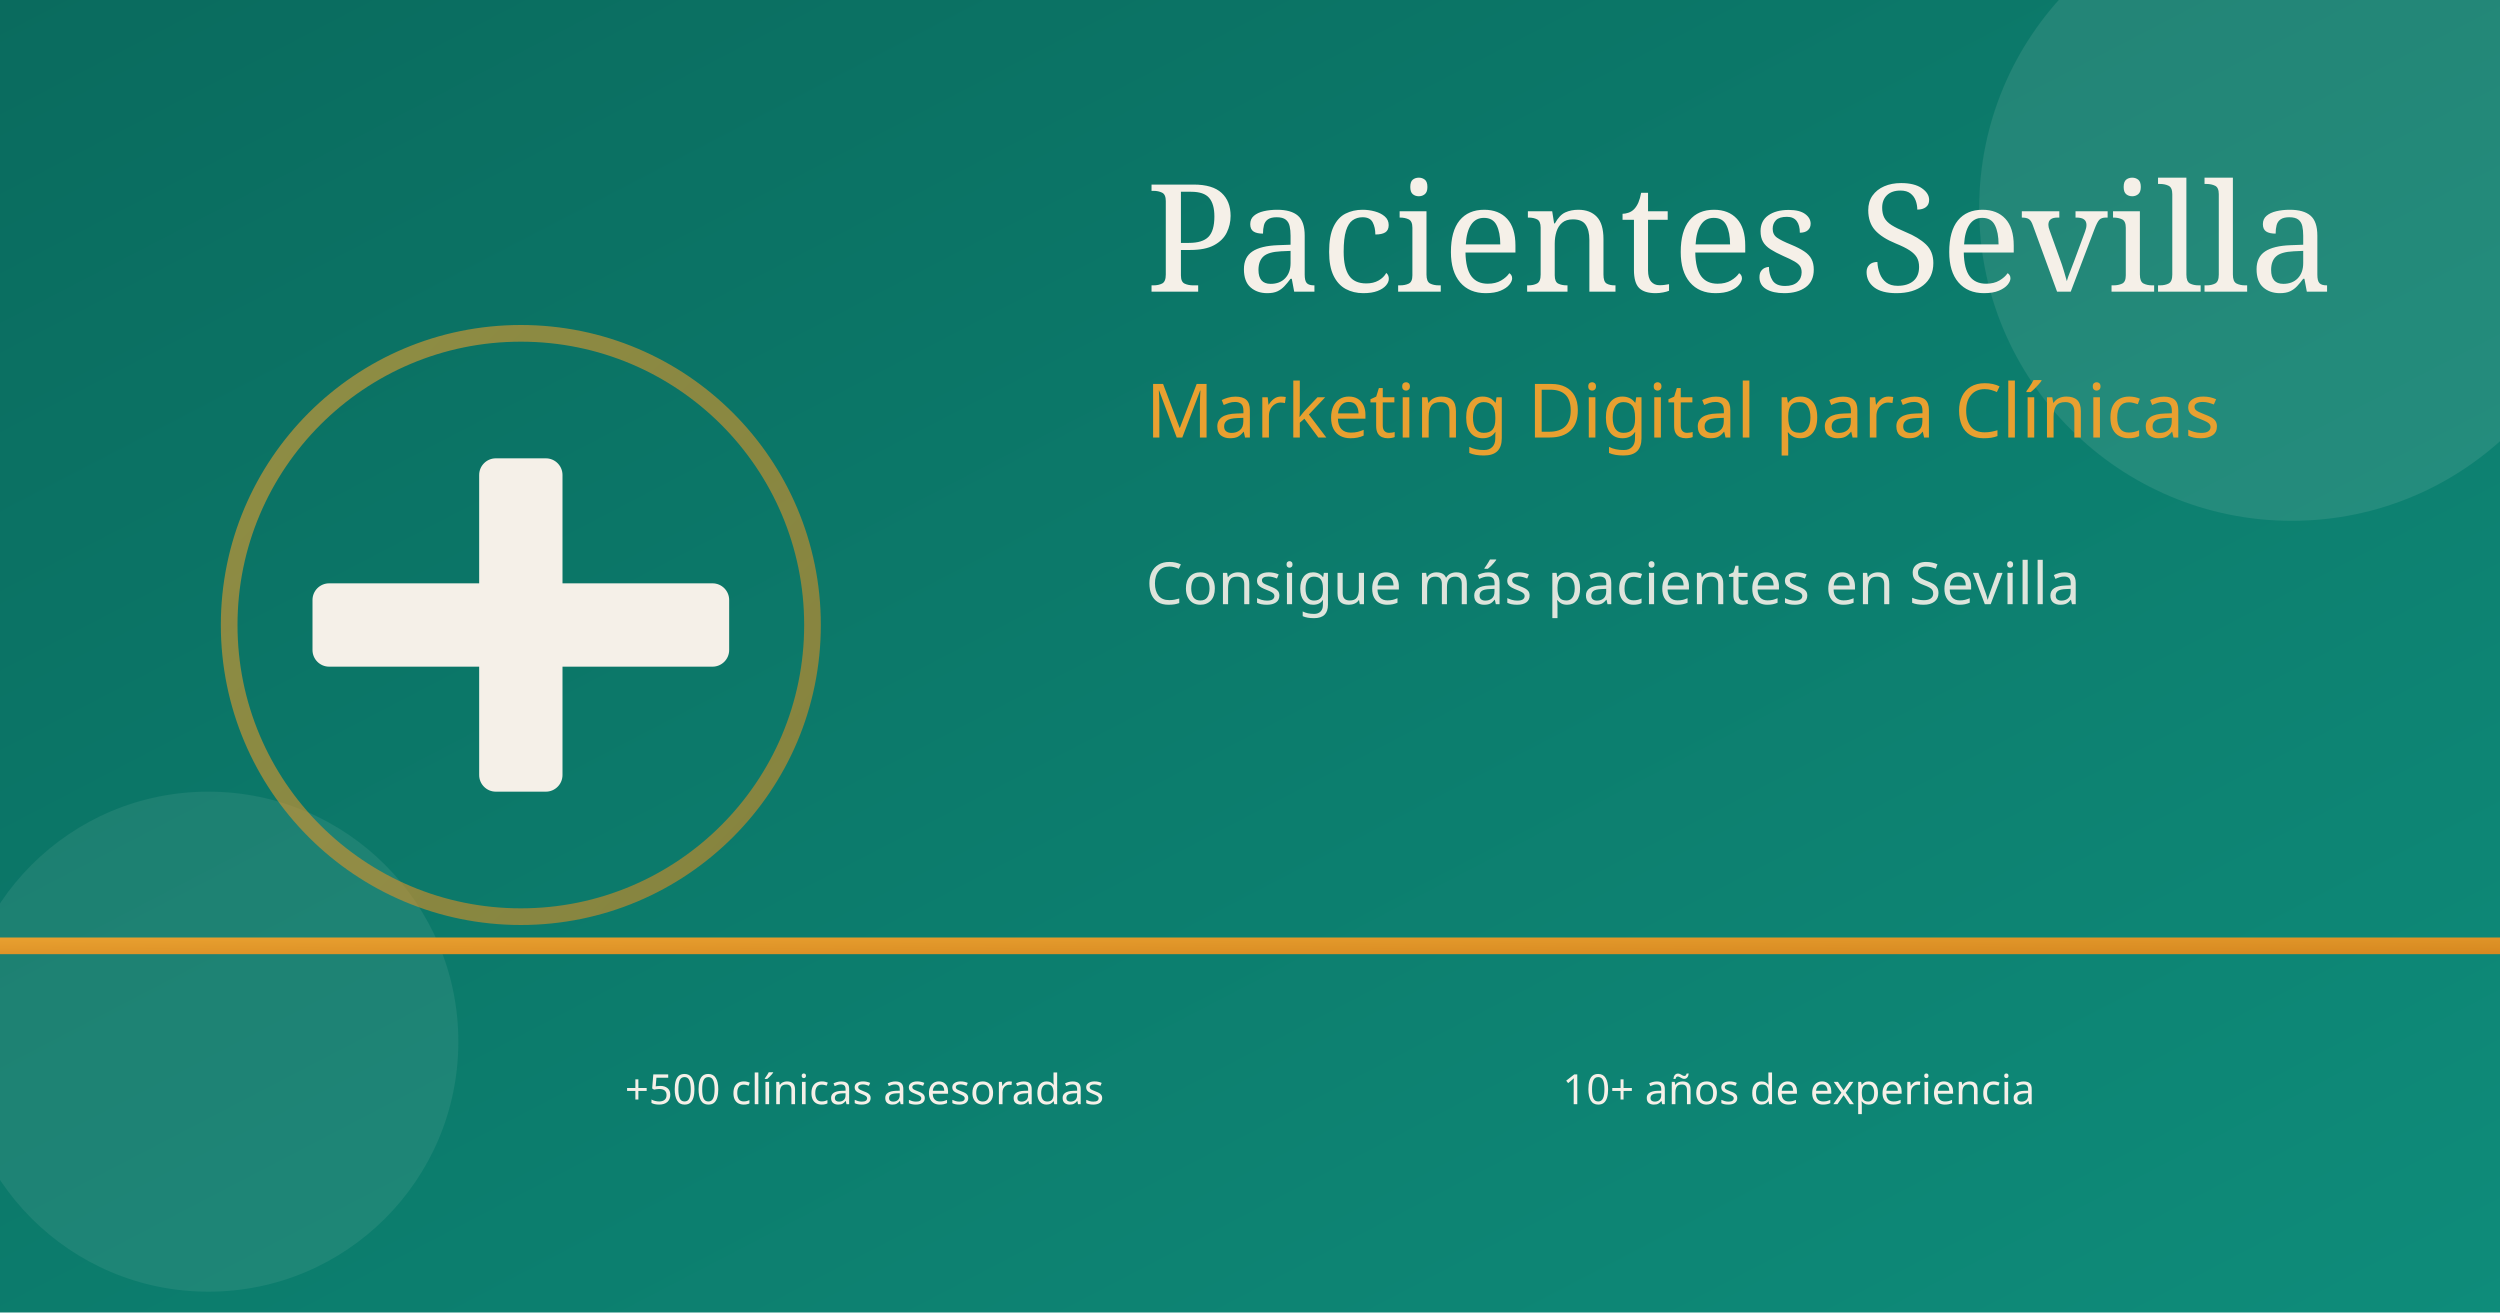
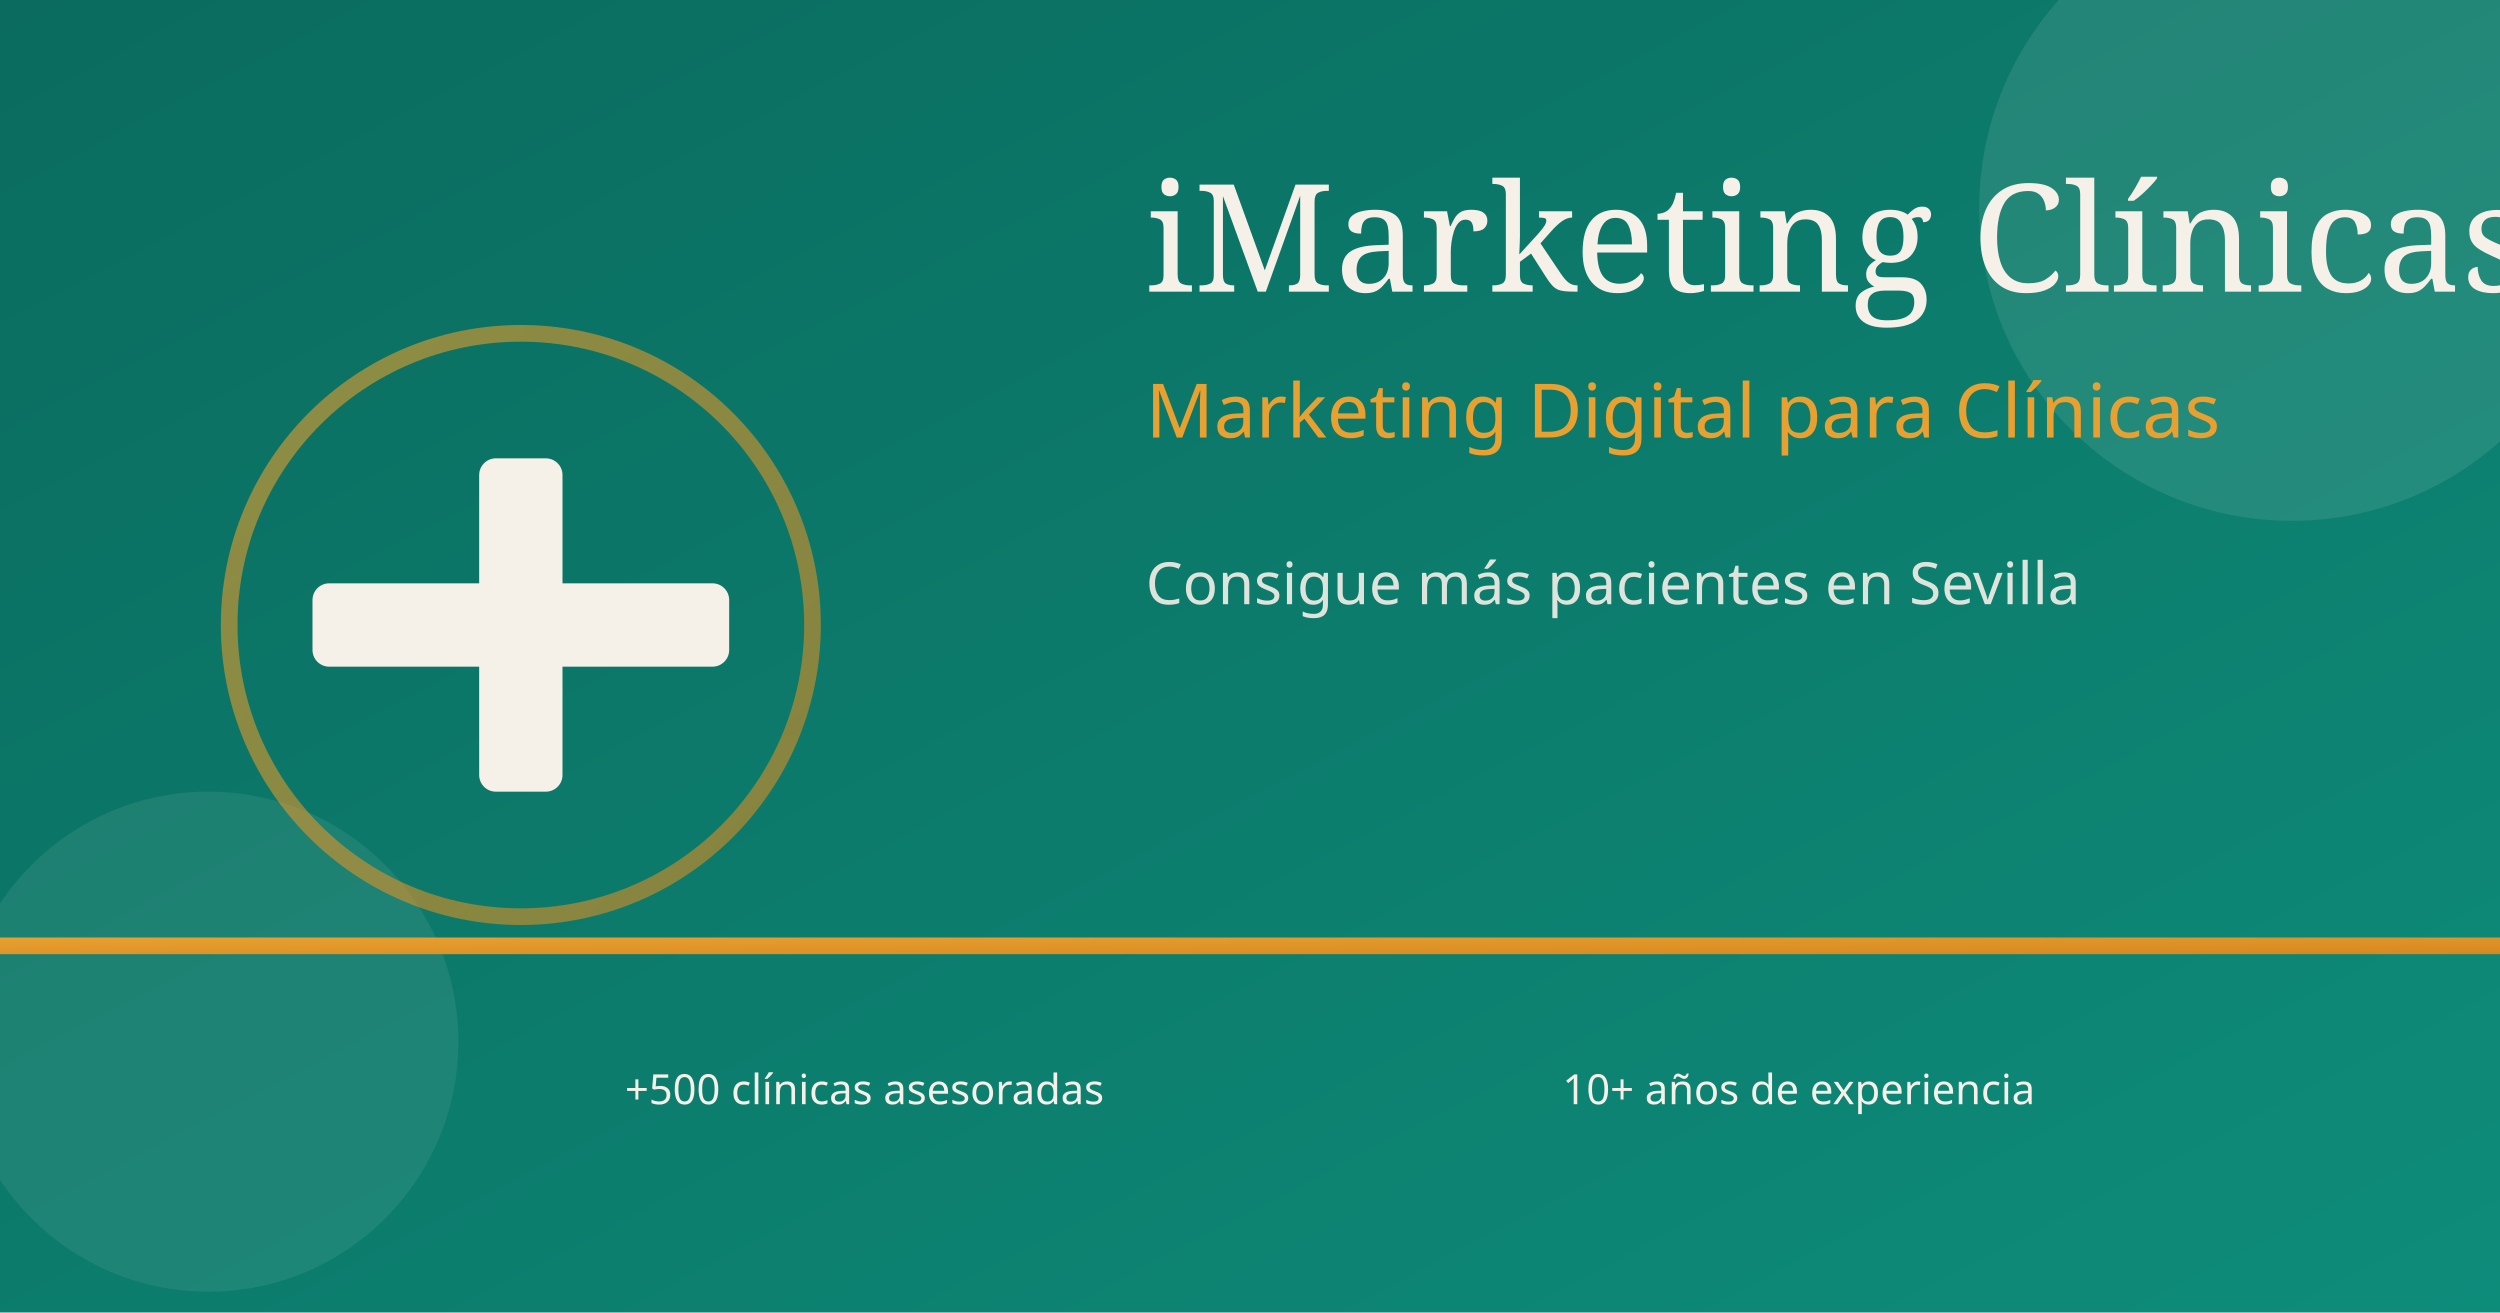
<svg xmlns="http://www.w3.org/2000/svg" viewBox="0 0 1200 630">
  <defs>
    <linearGradient id="bgGradient" x1="0%" y1="0%" x2="100%" y2="100%">
      <stop offset="0%" style="stop-color:#0A6B5E;stop-opacity:1" />
      <stop offset="100%" style="stop-color:#0E8C7A;stop-opacity:1" />
    </linearGradient>
    <linearGradient id="accentGradient" x1="0%" y1="0%" x2="100%" y2="100%">
      <stop offset="0%" style="stop-color:#E8A030;stop-opacity:1" />
      <stop offset="100%" style="stop-color:#D68820;stop-opacity:1" />
    </linearGradient>
  </defs>
  <rect width="1200" height="630" fill="url(#bgGradient)" />
  <circle cx="1100" cy="100" r="150" fill="#F5F0E8" opacity="0.1" />
  <circle cx="100" cy="500" r="120" fill="#F5F0E8" opacity="0.08" />
  <g transform="translate(150, 200)">
    <rect x="80" y="20" width="40" height="160" fill="#F5F0E8" rx="8" />
    <rect x="0" y="80" width="200" height="40" fill="#F5F0E8" rx="8" />
    <circle cx="100" cy="100" r="140" fill="none" stroke="url(#accentGradient)" stroke-width="8" opacity="0.6" />
  </g>
  <text x="550" y="140" font-family="'DM Serif Display', serif" font-size="72" font-weight="400" fill="#F5F0E8">
-     Pacientes Sevilla
+     iMarketing Clínicas
  </text>
  <text x="550" y="210" font-family="'DM Sans', sans-serif" font-size="36" fill="#E8A030" font-weight="300">
    Marketing Digital para Clínicas
  </text>
  <text x="550" y="290" font-family="'DM Sans', sans-serif" font-size="28" fill="#F5F0E8" opacity="0.9">
    Consigue más pacientes en Sevilla
  </text>
  <rect y="450" width="1200" height="8" fill="url(#accentGradient)" />
  <g font-family="'DM Sans', sans-serif" font-size="20" fill="#F5F0E8">
    <text x="300" y="530">+500 clínicas asesoradas</text>
    <text x="750" y="530">10+ años de experiencia</text>
  </g>
</svg>
